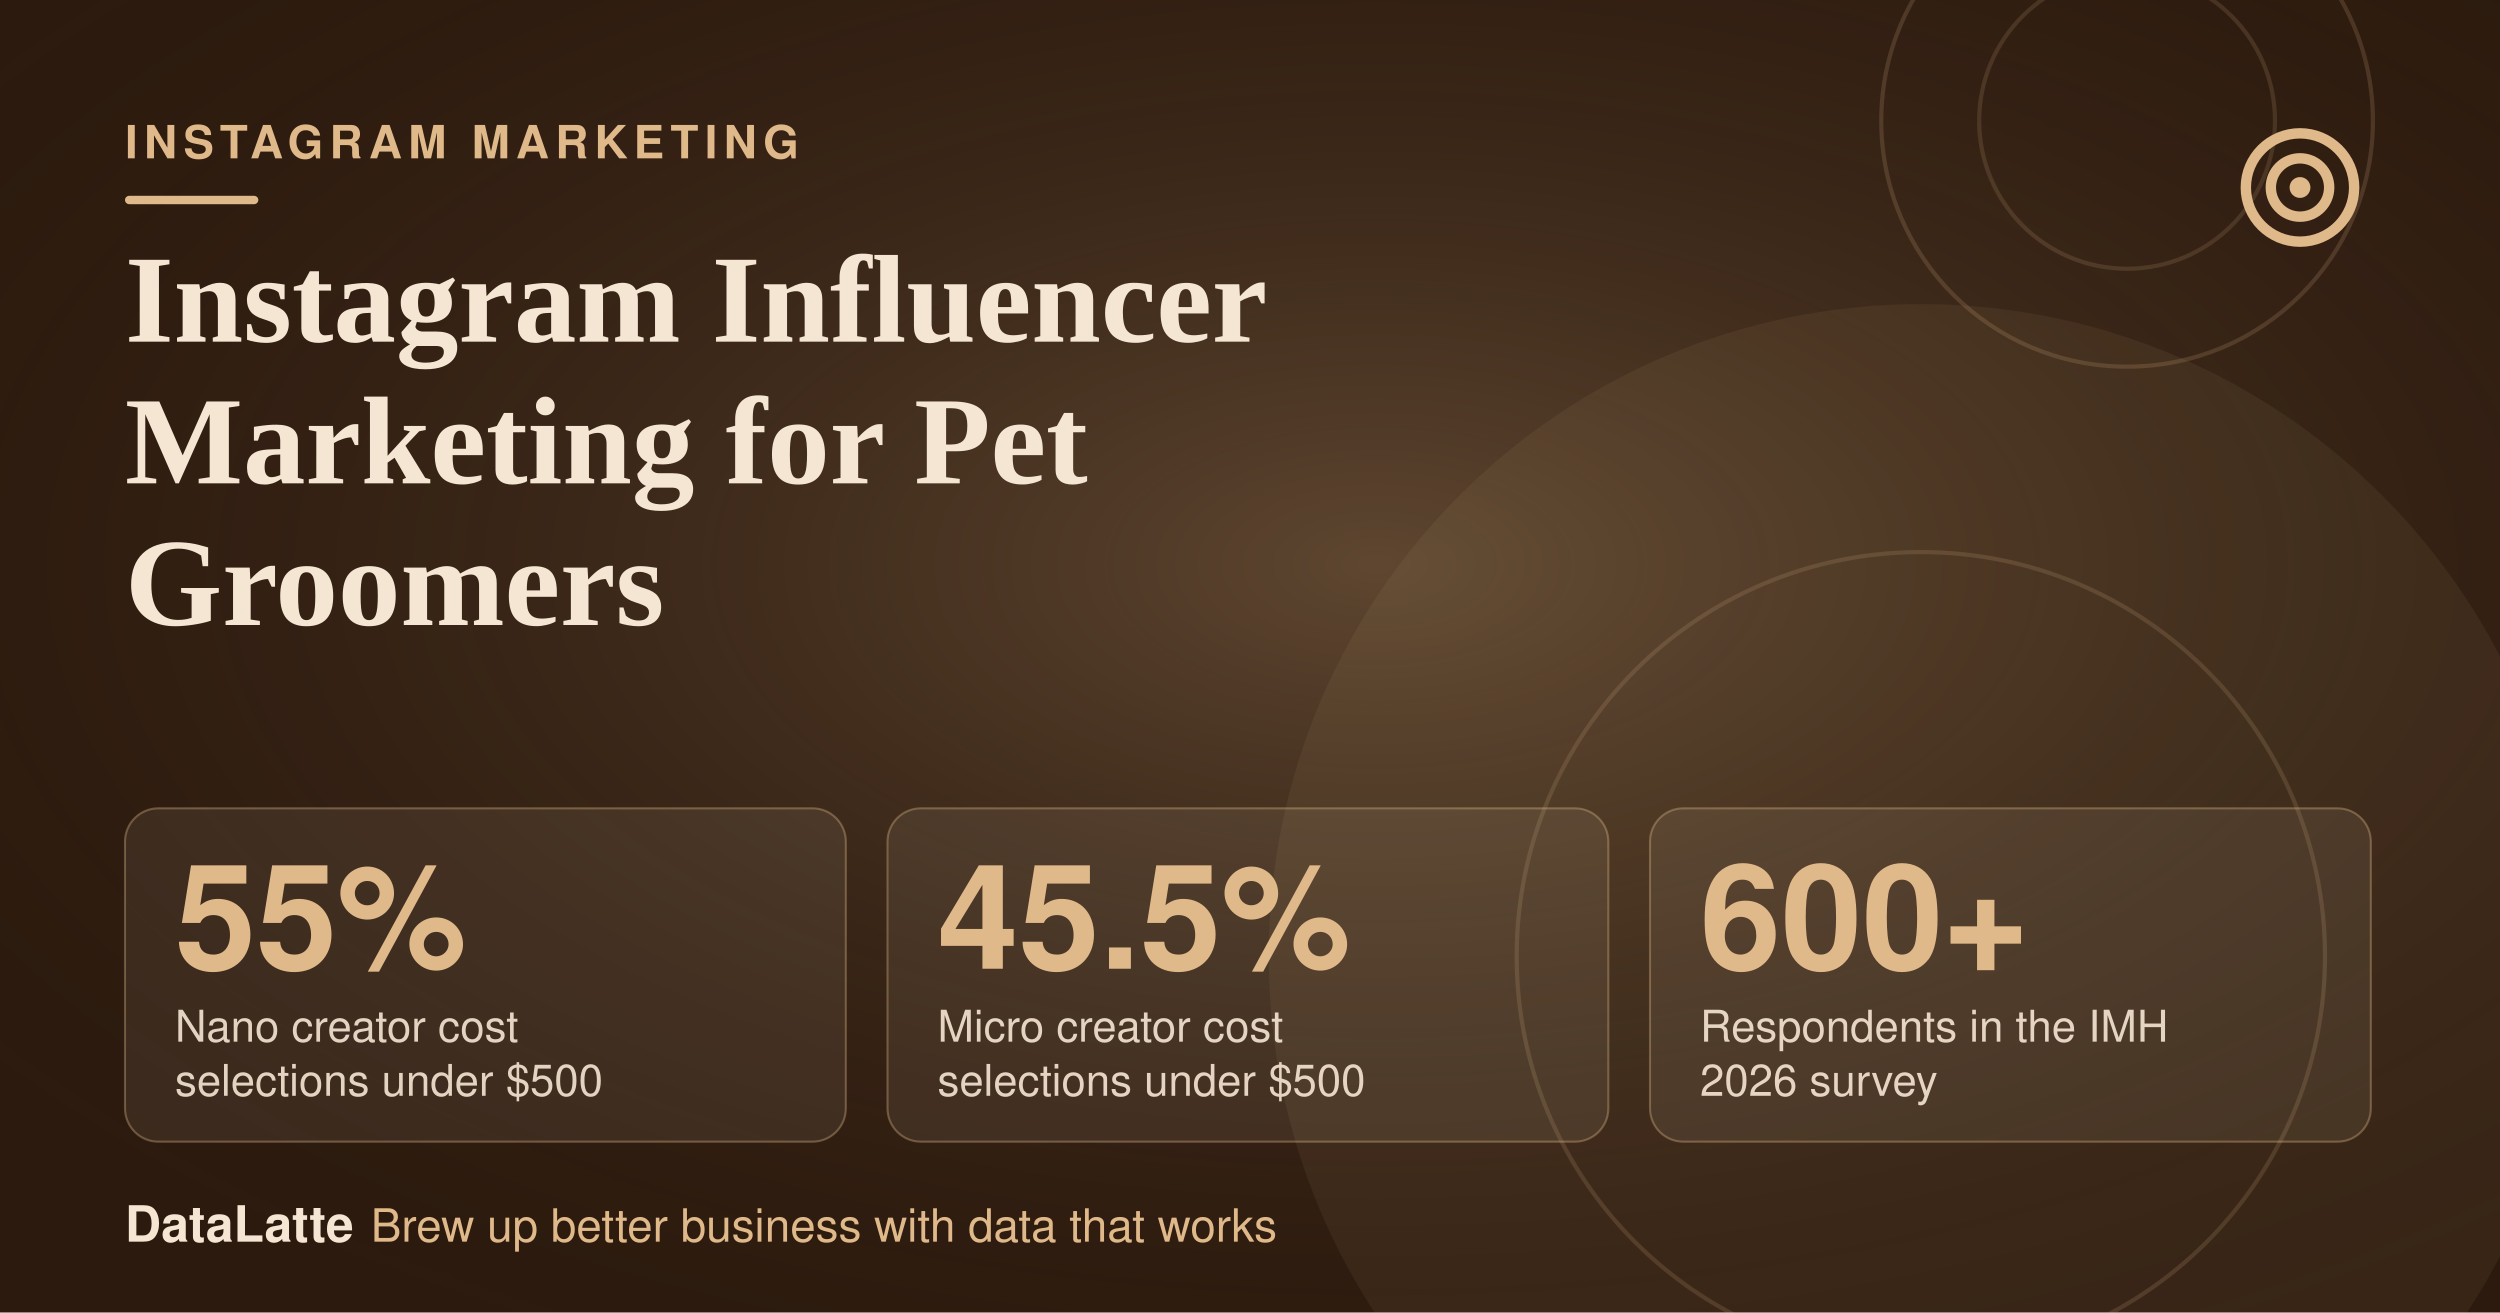
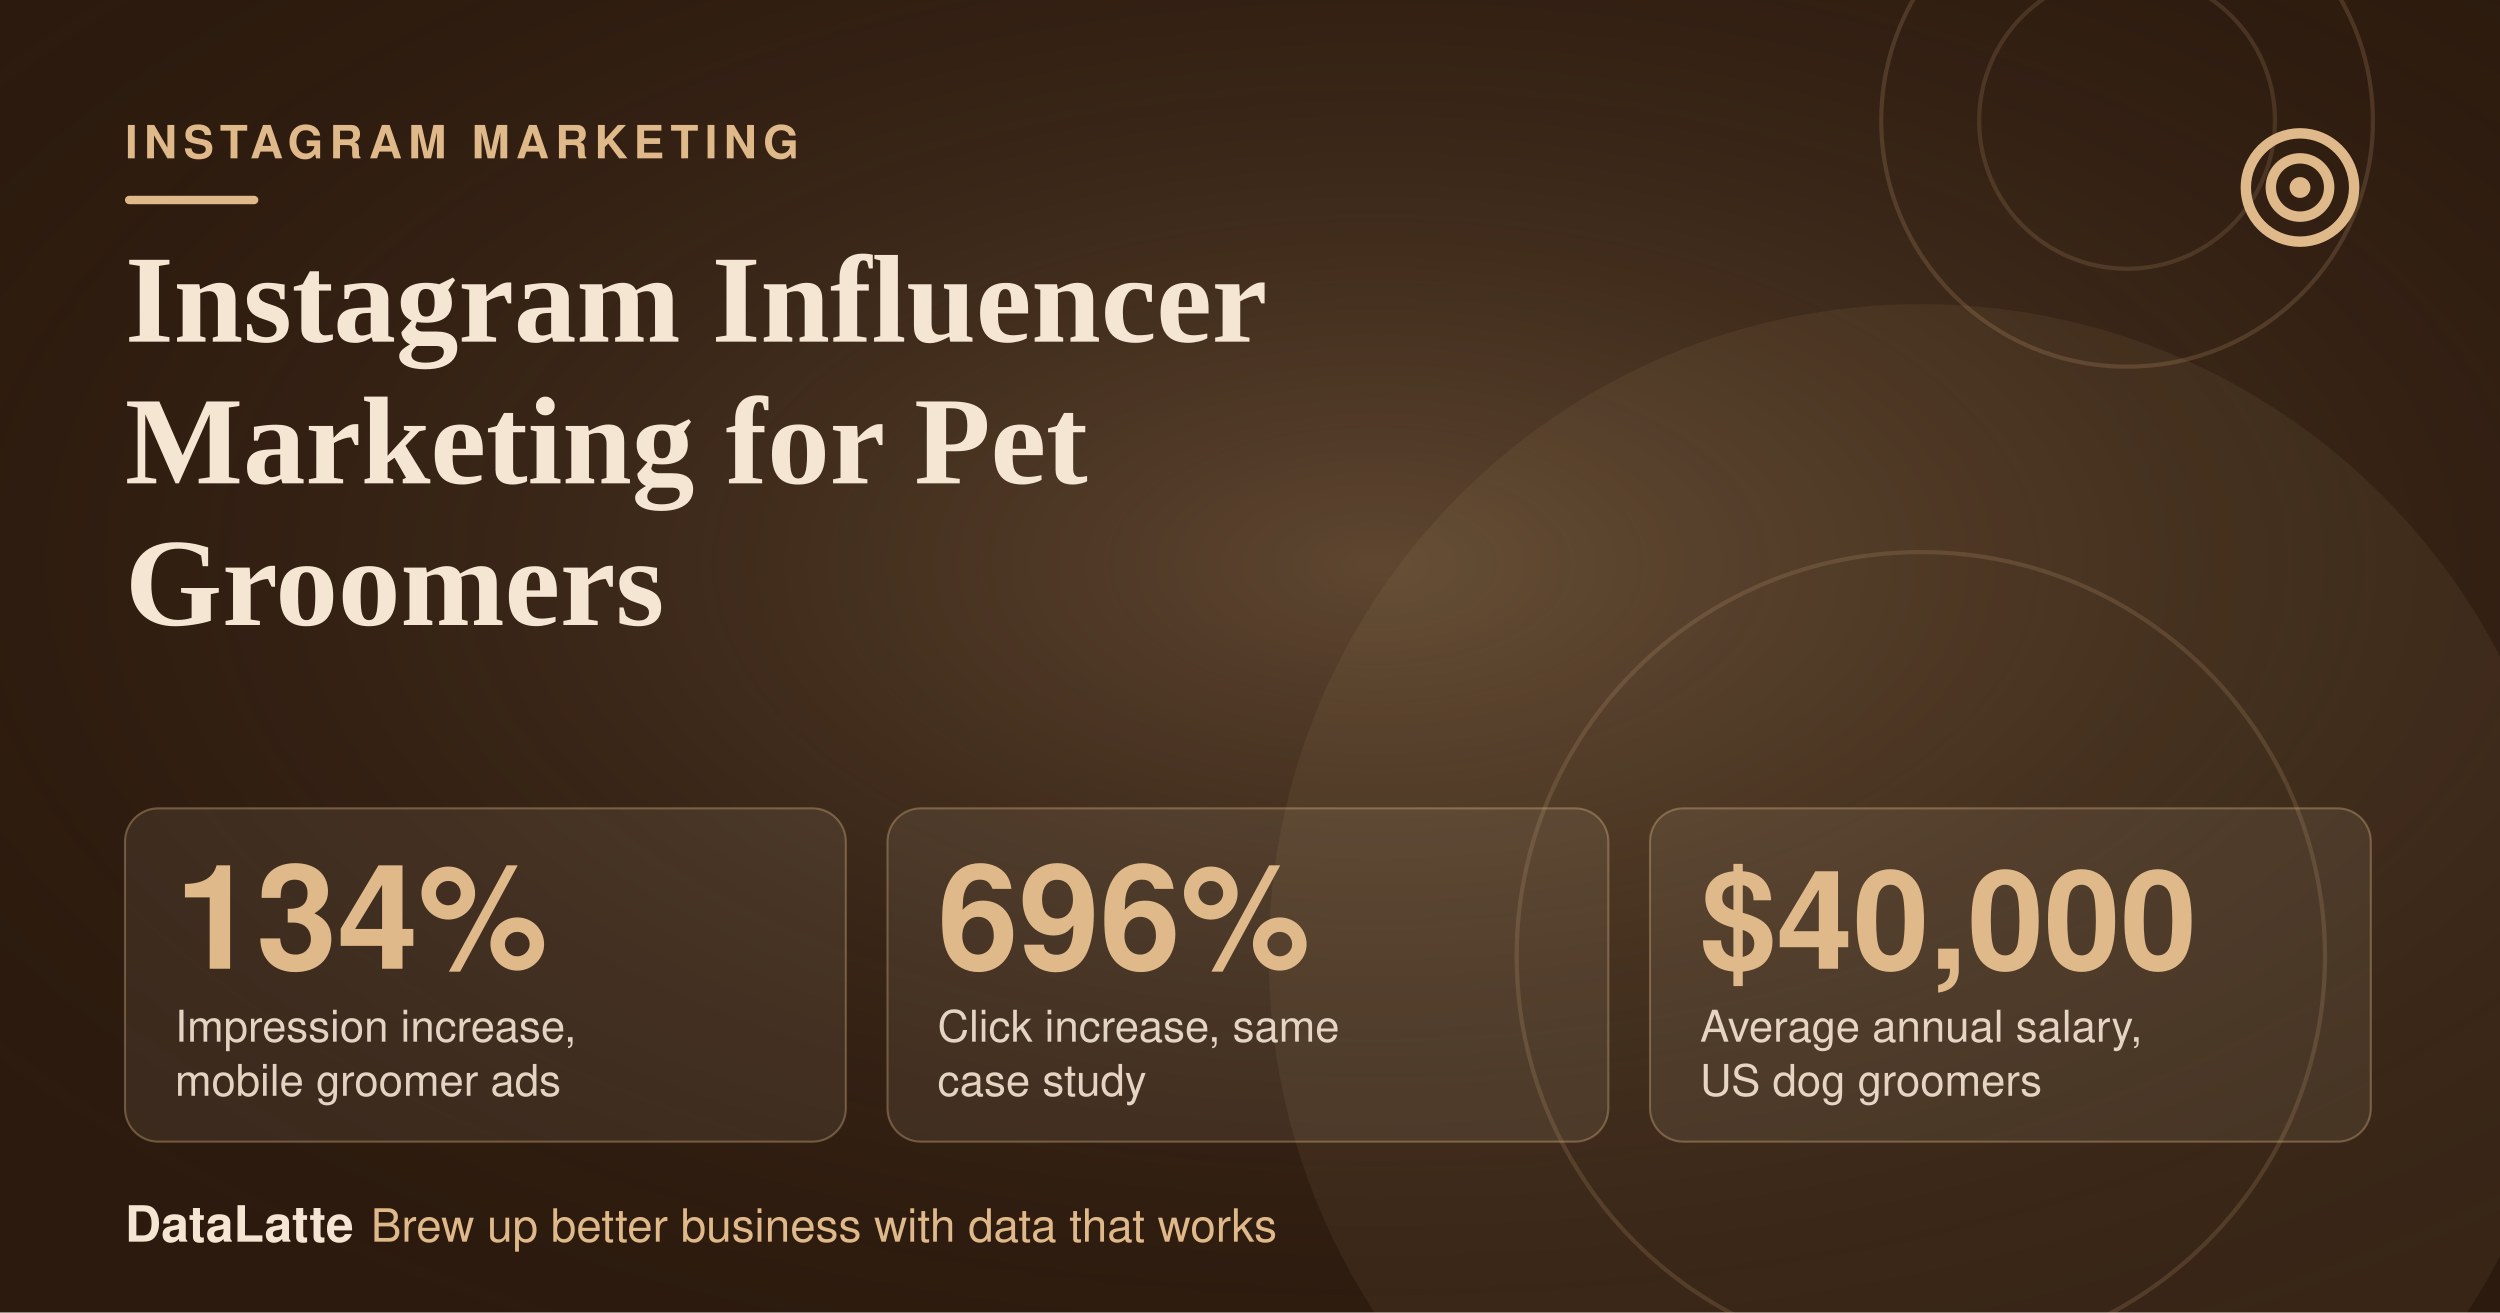
<svg xmlns="http://www.w3.org/2000/svg" width="1200" height="630" viewBox="0 0 1200 630" role="img" aria-label="Instagram Influencer Marketing for Pet Groomers">
  <defs>
    <radialGradient id="g" cx="55%" cy="43%" r="70%">
      <stop offset="0" stop-color="#e0b98a" stop-opacity="0.28" />
      <stop offset="1" stop-color="#2c1a0e" stop-opacity="0" />
    </radialGradient>
  </defs>
  <rect width="1200" height="630" fill="#2c1a0e" />
  <rect width="1200" height="630" fill="url(#g)" />
  <circle cx="922" cy="459" r="313" fill="#e0b98a" fill-opacity="0.07" />
  <circle cx="922" cy="459" r="194" fill="none" stroke="#e0b98a" stroke-opacity="0.16" stroke-width="2" />
  <circle cx="1021" cy="58" r="71" fill="none" stroke="#e0b98a" stroke-opacity="0.15" stroke-width="2" />
  <circle cx="1021" cy="58" r="118" fill="none" stroke="#e0b98a" stroke-opacity="0.17" stroke-width="2" />
  <g transform="translate(1076 62) scale(1.0)">
    <circle cx="28" cy="28" r="26" fill="none" stroke="#e0b98a" stroke-width="5" />
    <circle cx="28" cy="28" r="14" fill="none" stroke="#e0b98a" stroke-width="5" />
    <circle cx="28" cy="28" r="5" fill="#e0b98a" />
  </g>
  <text x="60" y="76" font-family="Helvetica, Arial, sans-serif" font-size="22" font-weight="700" fill="#e0b98a" letter-spacing="3">INSTAGRAM MARKETING</text>
  <rect x="60" y="94" width="64" height="4" rx="2" fill="#e0b98a" />
  <text x="60" y="164" font-family="Georgia, 'Times New Roman', serif" font-size="60" font-weight="700" fill="#f5e6d3">Instagram Influencer</text>
  <text x="60" y="232" font-family="Georgia, 'Times New Roman', serif" font-size="60" font-weight="700" fill="#f5e6d3">Marketing for Pet</text>
  <text x="60" y="300" font-family="Georgia, 'Times New Roman', serif" font-size="60" font-weight="700" fill="#f5e6d3">Groomers</text>
  <rect x="60" y="388" width="346" height="160" rx="16" fill="#f5e6d3" fill-opacity="0.08" stroke="#e0b98a" stroke-opacity="0.35" />
-   <text x="84" y="465" font-family="Helvetica, Arial, sans-serif" font-size="70" font-weight="800" fill="#e0b98a">55%</text>
-   <text x="84" y="500" font-family="Helvetica, Arial, sans-serif" font-size="21" fill="#f5e6d3" fill-opacity="0.9">Nano creator cost</text>
-   <text x="84" y="526" font-family="Helvetica, Arial, sans-serif" font-size="21" fill="#f5e6d3" fill-opacity="0.9">selections under $500</text>
+   <text x="84" y="465" font-family="Helvetica, Arial, sans-serif" font-size="70" font-weight="800" fill="#e0b98a">134%</text>
+   <text x="84" y="500" font-family="Helvetica, Arial, sans-serif" font-size="21" fill="#f5e6d3" fill-opacity="0.9">Impression increase,</text>
+   <text x="84" y="526" font-family="Helvetica, Arial, sans-serif" font-size="21" fill="#f5e6d3" fill-opacity="0.9">mobile groomer ads</text>
  <rect x="426" y="388" width="346" height="160" rx="16" fill="#f5e6d3" fill-opacity="0.08" stroke="#e0b98a" stroke-opacity="0.35" />
-   <text x="450" y="465" font-family="Helvetica, Arial, sans-serif" font-size="70" font-weight="800" fill="#e0b98a">45.5%</text>
-   <text x="450" y="500" font-family="Helvetica, Arial, sans-serif" font-size="21" fill="#f5e6d3" fill-opacity="0.9">Micro creator cost</text>
-   <text x="450" y="526" font-family="Helvetica, Arial, sans-serif" font-size="21" fill="#f5e6d3" fill-opacity="0.9">selections under $500</text>
+   <text x="450" y="465" font-family="Helvetica, Arial, sans-serif" font-size="70" font-weight="800" fill="#e0b98a">696%</text>
+   <text x="450" y="500" font-family="Helvetica, Arial, sans-serif" font-size="21" fill="#f5e6d3" fill-opacity="0.9">Click increase, same</text>
+   <text x="450" y="526" font-family="Helvetica, Arial, sans-serif" font-size="21" fill="#f5e6d3" fill-opacity="0.9">case study</text>
  <rect x="792" y="388" width="346" height="160" rx="16" fill="#f5e6d3" fill-opacity="0.08" stroke="#e0b98a" stroke-opacity="0.35" />
-   <text x="816" y="465" font-family="Helvetica, Arial, sans-serif" font-size="70" font-weight="800" fill="#e0b98a">600+</text>
-   <text x="816" y="500" font-family="Helvetica, Arial, sans-serif" font-size="21" fill="#f5e6d3" fill-opacity="0.9">Respondents in the IMH</text>
-   <text x="816" y="526" font-family="Helvetica, Arial, sans-serif" font-size="21" fill="#f5e6d3" fill-opacity="0.9">2026 survey</text>
+   <text x="816" y="465" font-family="Helvetica, Arial, sans-serif" font-size="66" font-weight="800" fill="#e0b98a">$40,000</text>
+   <text x="816" y="500" font-family="Helvetica, Arial, sans-serif" font-size="21" fill="#f5e6d3" fill-opacity="0.9">Average annual salary,</text>
+   <text x="816" y="526" font-family="Helvetica, Arial, sans-serif" font-size="21" fill="#f5e6d3" fill-opacity="0.9">US dog groomers</text>
  <text x="60" y="596" font-family="Helvetica, Arial, sans-serif" font-size="24" font-weight="700" fill="#f5e6d3">DataLatte</text>
  <text x="178" y="596" font-family="Helvetica, Arial, sans-serif" font-size="22" fill="#e0b98a">Brew up better business with data that works</text>
</svg>
